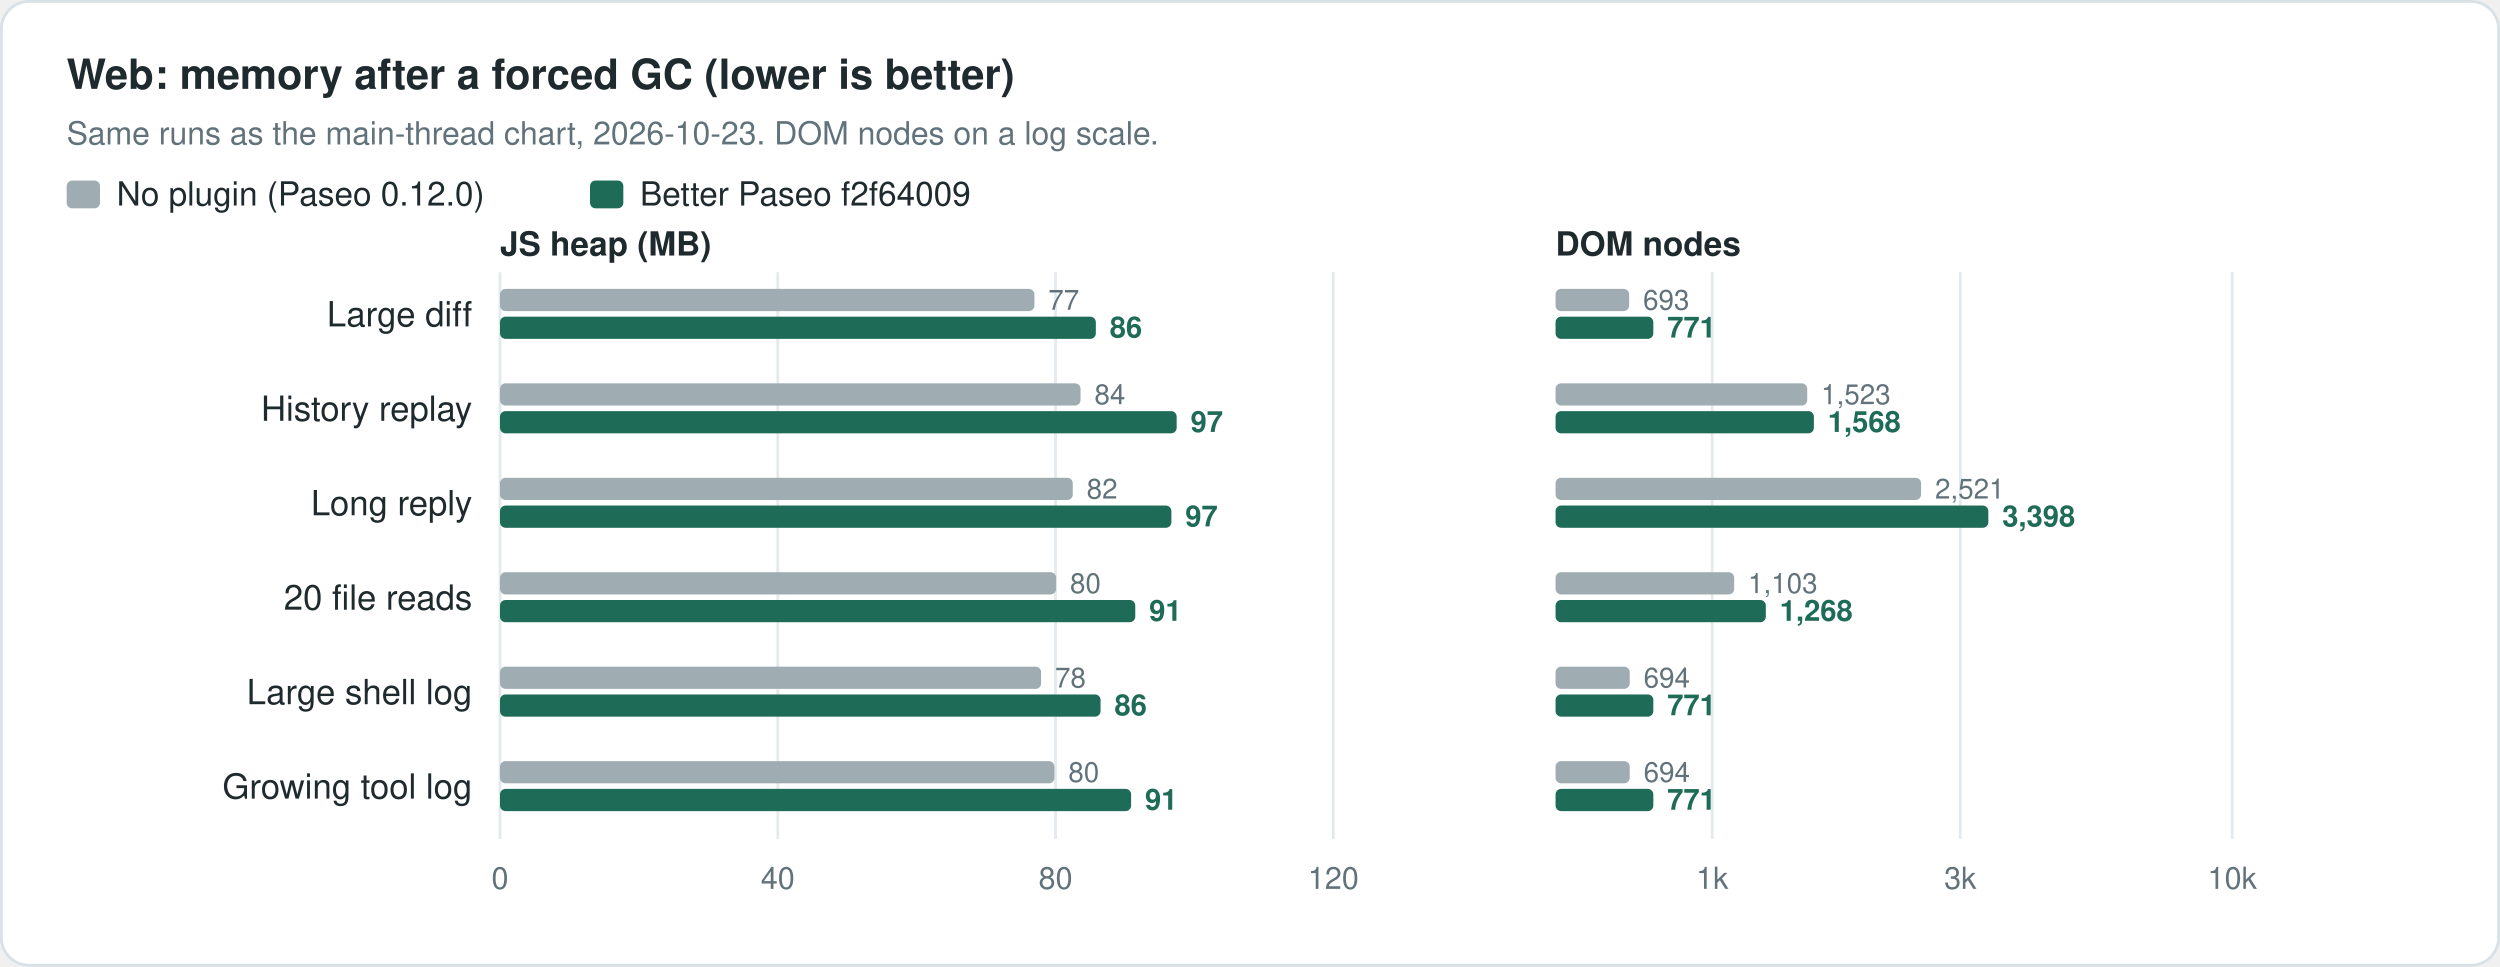
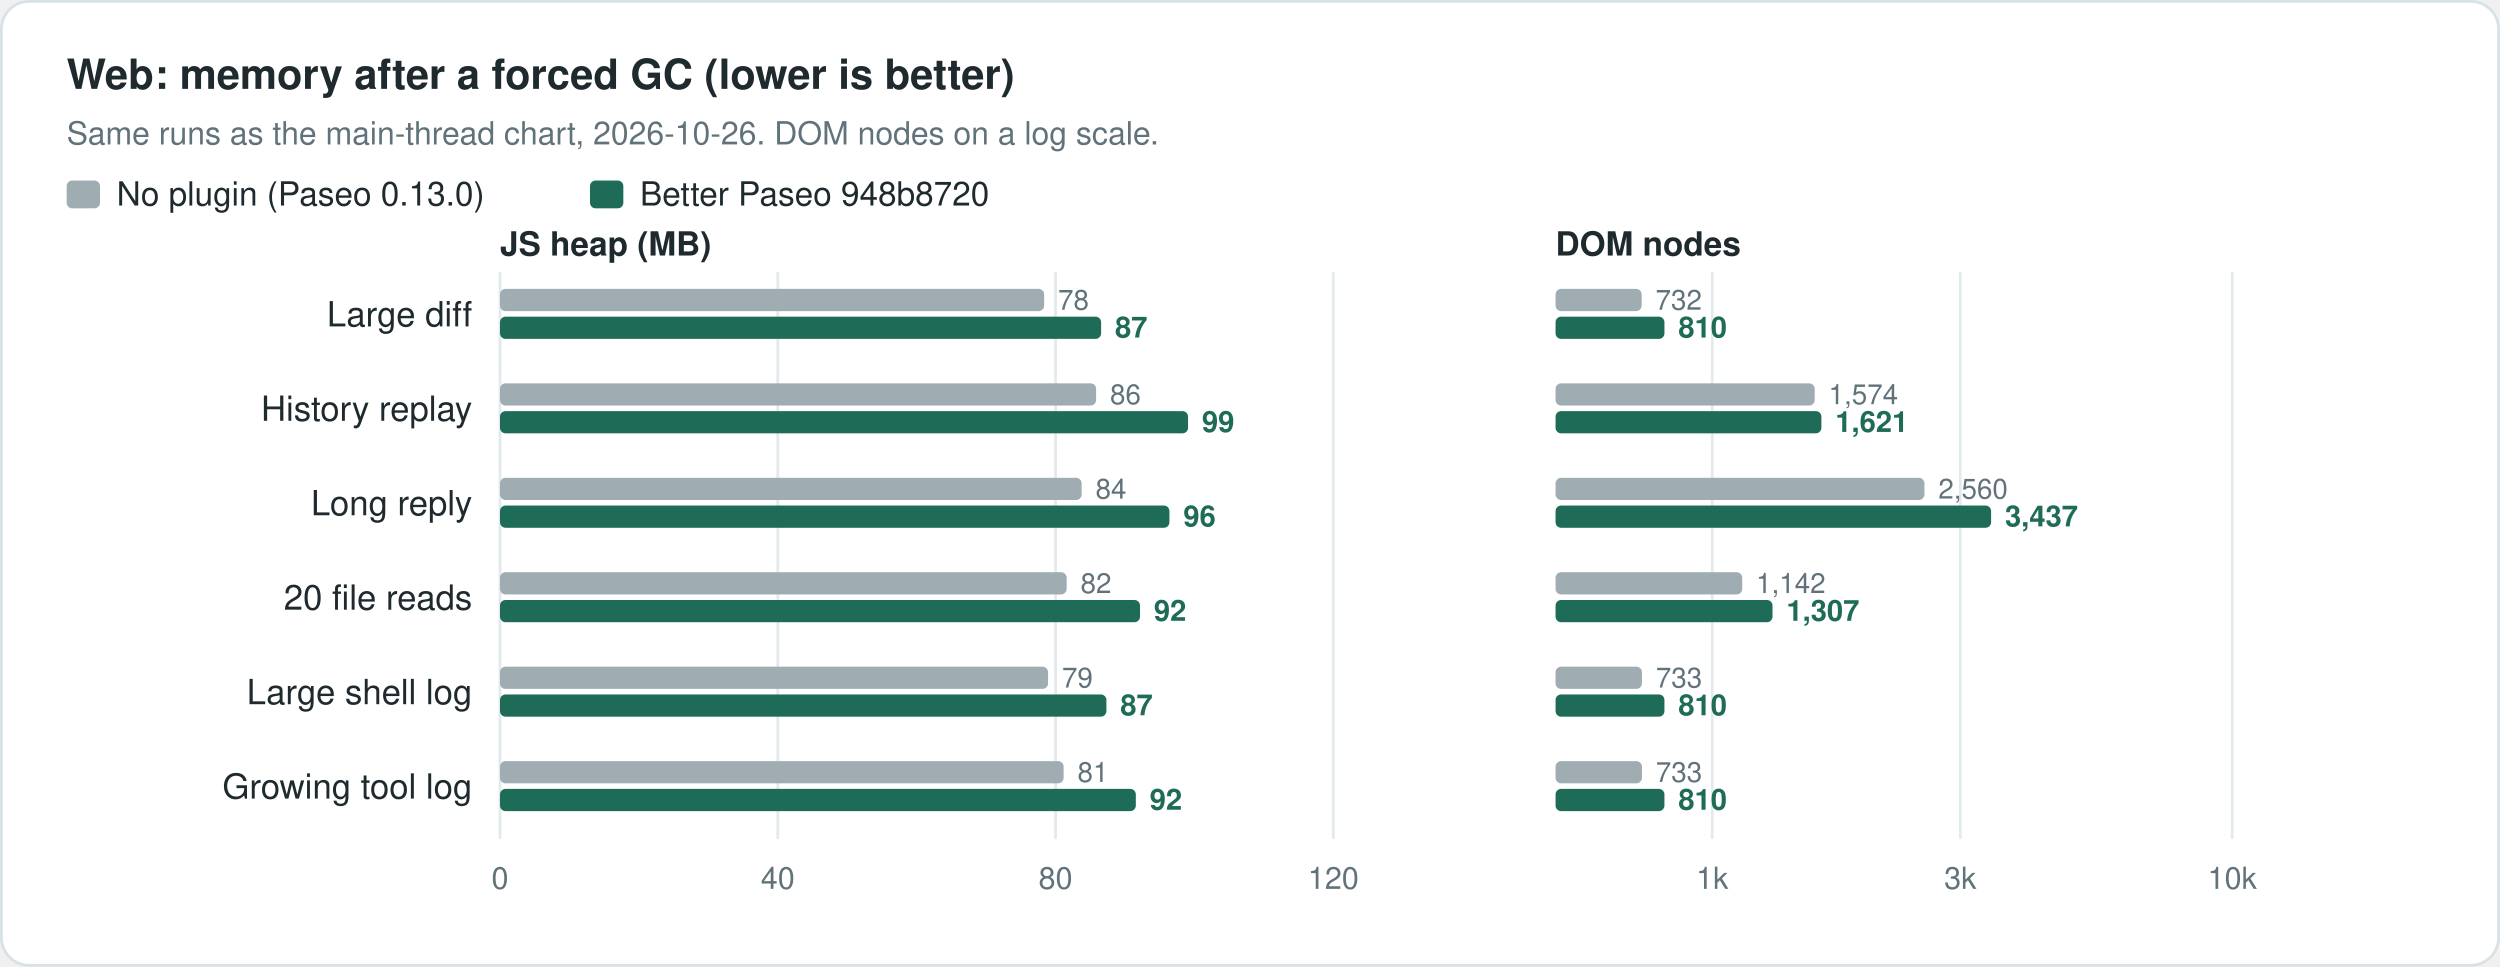
<svg xmlns="http://www.w3.org/2000/svg" viewBox="0 0 900 348" width="900" height="348" role="img">
  <rect x="0.5" y="0.5" width="899" height="347" rx="10" fill="#ffffff" stroke="#d8e1e5" />
  <text x="24.0" y="32.0" text-anchor="start" fill="#1f2a2e" font-size="15" font-weight="600" font-family="-apple-system, BlinkMacSystemFont, 'Segoe UI', Helvetica, Arial, sans-serif">Web: memory after a forced GC (lower is better)</text>
-   <text x="24.0" y="52.0" text-anchor="start" fill="#61727a" font-size="11.5" font-weight="400" font-family="-apple-system, BlinkMacSystemFont, 'Segoe UI', Helvetica, Arial, sans-serif">Same runs as the main-thread chart, 2026-10-23. DOM nodes on a log scale.</text>
+   <text x="24.0" y="52.0" text-anchor="start" fill="#61727a" font-size="11.5" font-weight="400" font-family="-apple-system, BlinkMacSystemFont, 'Segoe UI', Helvetica, Arial, sans-serif">Same runs as the main-thread chart, 2026-10-26. DOM nodes on a log scale.</text>
  <rect x="24.0" y="65.0" width="12.0" height="10" rx="2" fill="#9fadb3" />
-   <text x="42.0" y="74.0" text-anchor="start" fill="#1f2a2e" font-size="12" font-weight="400" font-family="-apple-system, BlinkMacSystemFont, 'Segoe UI', Helvetica, Arial, sans-serif">No plugin (Paseo 0.12.0)</text>
+   <text x="42.0" y="74.0" text-anchor="start" fill="#1f2a2e" font-size="12" font-weight="400" font-family="-apple-system, BlinkMacSystemFont, 'Segoe UI', Helvetica, Arial, sans-serif">No plugin (Paseo 0.13.0)</text>
  <rect x="212.4" y="65.0" width="12.0" height="10" rx="2" fill="#1e6b57" />
-   <text x="230.4" y="74.0" text-anchor="start" fill="#1f2a2e" font-size="12" font-weight="400" font-family="-apple-system, BlinkMacSystemFont, 'Segoe UI', Helvetica, Arial, sans-serif">Better Paseo f2f64009</text>
+   <text x="230.4" y="74.0" text-anchor="start" fill="#1f2a2e" font-size="12" font-weight="400" font-family="-apple-system, BlinkMacSystemFont, 'Segoe UI', Helvetica, Arial, sans-serif">Better Paseo 948b8720</text>
  <text x="180.0" y="92.0" text-anchor="start" fill="#1f2a2e" font-size="12" font-weight="600" font-family="-apple-system, BlinkMacSystemFont, 'Segoe UI', Helvetica, Arial, sans-serif">JS heap (MB)</text>
  <line x1="180.0" y1="98" x2="180.0" y2="302" stroke="#e3eaed" stroke-width="1" />
  <text x="180.0" y="320.0" text-anchor="middle" fill="#61727a" font-size="11" font-weight="400" font-family="-apple-system, BlinkMacSystemFont, 'Segoe UI', Helvetica, Arial, sans-serif">0</text>
  <line x1="280.0" y1="98" x2="280.0" y2="302" stroke="#e3eaed" stroke-width="1" />
  <text x="280.0" y="320.0" text-anchor="middle" fill="#61727a" font-size="11" font-weight="400" font-family="-apple-system, BlinkMacSystemFont, 'Segoe UI', Helvetica, Arial, sans-serif">40</text>
  <line x1="380.0" y1="98" x2="380.0" y2="302" stroke="#e3eaed" stroke-width="1" />
  <text x="380.0" y="320.0" text-anchor="middle" fill="#61727a" font-size="11" font-weight="400" font-family="-apple-system, BlinkMacSystemFont, 'Segoe UI', Helvetica, Arial, sans-serif">80</text>
  <line x1="480.0" y1="98" x2="480.0" y2="302" stroke="#e3eaed" stroke-width="1" />
  <text x="480.0" y="320.0" text-anchor="middle" fill="#61727a" font-size="11" font-weight="400" font-family="-apple-system, BlinkMacSystemFont, 'Segoe UI', Helvetica, Arial, sans-serif">120</text>
  <text x="560.0" y="92.0" text-anchor="start" fill="#1f2a2e" font-size="12" font-weight="600" font-family="-apple-system, BlinkMacSystemFont, 'Segoe UI', Helvetica, Arial, sans-serif">DOM nodes</text>
  <line x1="616.4" y1="98" x2="616.4" y2="302" stroke="#e3eaed" stroke-width="1" />
  <text x="616.4" y="320.0" text-anchor="middle" fill="#61727a" font-size="11" font-weight="400" font-family="-apple-system, BlinkMacSystemFont, 'Segoe UI', Helvetica, Arial, sans-serif">1k</text>
  <line x1="705.7" y1="98" x2="705.7" y2="302" stroke="#e3eaed" stroke-width="1" />
  <text x="705.7" y="320.0" text-anchor="middle" fill="#61727a" font-size="11" font-weight="400" font-family="-apple-system, BlinkMacSystemFont, 'Segoe UI', Helvetica, Arial, sans-serif">3k</text>
  <line x1="803.6" y1="98" x2="803.6" y2="302" stroke="#e3eaed" stroke-width="1" />
  <text x="803.6" y="320.0" text-anchor="middle" fill="#61727a" font-size="11" font-weight="400" font-family="-apple-system, BlinkMacSystemFont, 'Segoe UI', Helvetica, Arial, sans-serif">10k</text>
  <text x="170.0" y="117.5" text-anchor="end" fill="#1f2a2e" font-size="12.5" font-weight="400" font-family="-apple-system, BlinkMacSystemFont, 'Segoe UI', Helvetica, Arial, sans-serif">Large diff</text>
-   <rect x="180.0" y="104.0" width="192.4" height="8" rx="2" fill="#9fadb3" />
-   <text x="377.4" y="111.5" text-anchor="start" fill="#61727a" font-size="10" font-weight="400" font-family="-apple-system, BlinkMacSystemFont, 'Segoe UI', Helvetica, Arial, sans-serif">77</text>
-   <rect x="180.0" y="114.0" width="214.5" height="8" rx="2" fill="#1e6b57" />
-   <text x="399.5" y="121.5" text-anchor="start" fill="#1e6b57" font-size="10.5" font-weight="600" font-family="-apple-system, BlinkMacSystemFont, 'Segoe UI', Helvetica, Arial, sans-serif">86</text>
-   <rect x="560.0" y="104.0" width="26.5" height="8" rx="2" fill="#9fadb3" />
-   <text x="591.5" y="111.5" text-anchor="start" fill="#61727a" font-size="10" font-weight="400" font-family="-apple-system, BlinkMacSystemFont, 'Segoe UI', Helvetica, Arial, sans-serif">693</text>
-   <rect x="560.0" y="114.0" width="35.2" height="8" rx="2" fill="#1e6b57" />
-   <text x="600.2" y="121.5" text-anchor="start" fill="#1e6b57" font-size="10.5" font-weight="600" font-family="-apple-system, BlinkMacSystemFont, 'Segoe UI', Helvetica, Arial, sans-serif">771</text>
+   <rect x="180.0" y="104.0" width="195.9" height="8" rx="2" fill="#9fadb3" />
+   <text x="380.9" y="111.5" text-anchor="start" fill="#61727a" font-size="10" font-weight="400" font-family="-apple-system, BlinkMacSystemFont, 'Segoe UI', Helvetica, Arial, sans-serif">78</text>
+   <rect x="180.0" y="114.0" width="216.4" height="8" rx="2" fill="#1e6b57" />
+   <text x="401.4" y="121.5" text-anchor="start" fill="#1e6b57" font-size="10.5" font-weight="600" font-family="-apple-system, BlinkMacSystemFont, 'Segoe UI', Helvetica, Arial, sans-serif">87</text>
+   <rect x="560.0" y="104.0" width="31.0" height="8" rx="2" fill="#9fadb3" />
+   <text x="596.0" y="111.5" text-anchor="start" fill="#61727a" font-size="10" font-weight="400" font-family="-apple-system, BlinkMacSystemFont, 'Segoe UI', Helvetica, Arial, sans-serif">732</text>
+   <rect x="560.0" y="114.0" width="39.2" height="8" rx="2" fill="#1e6b57" />
+   <text x="604.2" y="121.5" text-anchor="start" fill="#1e6b57" font-size="10.5" font-weight="600" font-family="-apple-system, BlinkMacSystemFont, 'Segoe UI', Helvetica, Arial, sans-serif">810</text>
  <text x="170.0" y="151.5" text-anchor="end" fill="#1f2a2e" font-size="12.5" font-weight="400" font-family="-apple-system, BlinkMacSystemFont, 'Segoe UI', Helvetica, Arial, sans-serif">History replay</text>
-   <rect x="180.0" y="138.0" width="209.0" height="8" rx="2" fill="#9fadb3" />
-   <text x="394.0" y="145.5" text-anchor="start" fill="#61727a" font-size="10" font-weight="400" font-family="-apple-system, BlinkMacSystemFont, 'Segoe UI', Helvetica, Arial, sans-serif">84</text>
-   <rect x="180.0" y="148.0" width="243.6" height="8" rx="2" fill="#1e6b57" />
-   <text x="428.6" y="155.5" text-anchor="start" fill="#1e6b57" font-size="10.5" font-weight="600" font-family="-apple-system, BlinkMacSystemFont, 'Segoe UI', Helvetica, Arial, sans-serif">97</text>
-   <rect x="560.0" y="138.0" width="90.6" height="8" rx="2" fill="#9fadb3" />
-   <text x="655.6" y="145.5" text-anchor="start" fill="#61727a" font-size="10" font-weight="400" font-family="-apple-system, BlinkMacSystemFont, 'Segoe UI', Helvetica, Arial, sans-serif">1,523</text>
-   <rect x="560.0" y="148.0" width="93.0" height="8" rx="2" fill="#1e6b57" />
-   <text x="658.0" y="155.5" text-anchor="start" fill="#1e6b57" font-size="10.5" font-weight="600" font-family="-apple-system, BlinkMacSystemFont, 'Segoe UI', Helvetica, Arial, sans-serif">1,568</text>
+   <rect x="180.0" y="138.0" width="214.6" height="8" rx="2" fill="#9fadb3" />
+   <text x="399.6" y="145.5" text-anchor="start" fill="#61727a" font-size="10" font-weight="400" font-family="-apple-system, BlinkMacSystemFont, 'Segoe UI', Helvetica, Arial, sans-serif">86</text>
+   <rect x="180.0" y="148.0" width="247.7" height="8" rx="2" fill="#1e6b57" />
+   <text x="432.7" y="155.5" text-anchor="start" fill="#1e6b57" font-size="10.5" font-weight="600" font-family="-apple-system, BlinkMacSystemFont, 'Segoe UI', Helvetica, Arial, sans-serif">99</text>
+   <rect x="560.0" y="138.0" width="93.3" height="8" rx="2" fill="#9fadb3" />
+   <text x="658.3" y="145.5" text-anchor="start" fill="#61727a" font-size="10" font-weight="400" font-family="-apple-system, BlinkMacSystemFont, 'Segoe UI', Helvetica, Arial, sans-serif">1,574</text>
+   <rect x="560.0" y="148.0" width="95.7" height="8" rx="2" fill="#1e6b57" />
+   <text x="660.7" y="155.5" text-anchor="start" fill="#1e6b57" font-size="10.5" font-weight="600" font-family="-apple-system, BlinkMacSystemFont, 'Segoe UI', Helvetica, Arial, sans-serif">1,621</text>
  <text x="170.0" y="185.5" text-anchor="end" fill="#1f2a2e" font-size="12.5" font-weight="400" font-family="-apple-system, BlinkMacSystemFont, 'Segoe UI', Helvetica, Arial, sans-serif">Long reply</text>
-   <rect x="180.0" y="172.0" width="206.2" height="8" rx="2" fill="#9fadb3" />
-   <text x="391.2" y="179.5" text-anchor="start" fill="#61727a" font-size="10" font-weight="400" font-family="-apple-system, BlinkMacSystemFont, 'Segoe UI', Helvetica, Arial, sans-serif">82</text>
-   <rect x="180.0" y="182.0" width="241.7" height="8" rx="2" fill="#1e6b57" />
-   <text x="426.7" y="189.5" text-anchor="start" fill="#1e6b57" font-size="10.5" font-weight="600" font-family="-apple-system, BlinkMacSystemFont, 'Segoe UI', Helvetica, Arial, sans-serif">97</text>
-   <rect x="560.0" y="172.0" width="131.6" height="8" rx="2" fill="#9fadb3" />
-   <text x="696.6" y="179.5" text-anchor="start" fill="#61727a" font-size="10" font-weight="400" font-family="-apple-system, BlinkMacSystemFont, 'Segoe UI', Helvetica, Arial, sans-serif">2,521</text>
-   <rect x="560.0" y="182.0" width="155.8" height="8" rx="2" fill="#1e6b57" />
-   <text x="720.8" y="189.5" text-anchor="start" fill="#1e6b57" font-size="10.5" font-weight="600" font-family="-apple-system, BlinkMacSystemFont, 'Segoe UI', Helvetica, Arial, sans-serif">3,398</text>
+   <rect x="180.0" y="172.0" width="209.4" height="8" rx="2" fill="#9fadb3" />
+   <text x="394.4" y="179.5" text-anchor="start" fill="#61727a" font-size="10" font-weight="400" font-family="-apple-system, BlinkMacSystemFont, 'Segoe UI', Helvetica, Arial, sans-serif">84</text>
+   <rect x="180.0" y="182.0" width="241.0" height="8" rx="2" fill="#1e6b57" />
+   <text x="426.0" y="189.5" text-anchor="start" fill="#1e6b57" font-size="10.5" font-weight="600" font-family="-apple-system, BlinkMacSystemFont, 'Segoe UI', Helvetica, Arial, sans-serif">96</text>
+   <rect x="560.0" y="172.0" width="132.8" height="8" rx="2" fill="#9fadb3" />
+   <text x="697.8" y="179.5" text-anchor="start" fill="#61727a" font-size="10" font-weight="400" font-family="-apple-system, BlinkMacSystemFont, 'Segoe UI', Helvetica, Arial, sans-serif">2,560</text>
+   <rect x="560.0" y="182.0" width="156.8" height="8" rx="2" fill="#1e6b57" />
+   <text x="721.8" y="189.5" text-anchor="start" fill="#1e6b57" font-size="10.5" font-weight="600" font-family="-apple-system, BlinkMacSystemFont, 'Segoe UI', Helvetica, Arial, sans-serif">3,437</text>
  <text x="170.0" y="219.5" text-anchor="end" fill="#1f2a2e" font-size="12.5" font-weight="400" font-family="-apple-system, BlinkMacSystemFont, 'Segoe UI', Helvetica, Arial, sans-serif">20 file reads</text>
-   <rect x="180.0" y="206.0" width="200.2" height="8" rx="2" fill="#9fadb3" />
-   <text x="385.2" y="213.5" text-anchor="start" fill="#61727a" font-size="10" font-weight="400" font-family="-apple-system, BlinkMacSystemFont, 'Segoe UI', Helvetica, Arial, sans-serif">80</text>
-   <rect x="180.0" y="216.0" width="228.7" height="8" rx="2" fill="#1e6b57" />
-   <text x="413.7" y="223.5" text-anchor="start" fill="#1e6b57" font-size="10.5" font-weight="600" font-family="-apple-system, BlinkMacSystemFont, 'Segoe UI', Helvetica, Arial, sans-serif">91</text>
-   <rect x="560.0" y="206.0" width="64.3" height="8" rx="2" fill="#9fadb3" />
-   <text x="629.3" y="213.5" text-anchor="start" fill="#61727a" font-size="10" font-weight="400" font-family="-apple-system, BlinkMacSystemFont, 'Segoe UI', Helvetica, Arial, sans-serif">1,103</text>
-   <rect x="560.0" y="216.0" width="75.7" height="8" rx="2" fill="#1e6b57" />
-   <text x="640.7" y="223.5" text-anchor="start" fill="#1e6b57" font-size="10.5" font-weight="600" font-family="-apple-system, BlinkMacSystemFont, 'Segoe UI', Helvetica, Arial, sans-serif">1,268</text>
+   <rect x="180.0" y="206.0" width="204.0" height="8" rx="2" fill="#9fadb3" />
+   <text x="389.0" y="213.5" text-anchor="start" fill="#61727a" font-size="10" font-weight="400" font-family="-apple-system, BlinkMacSystemFont, 'Segoe UI', Helvetica, Arial, sans-serif">82</text>
+   <rect x="180.0" y="216.0" width="230.4" height="8" rx="2" fill="#1e6b57" />
+   <text x="415.4" y="223.5" text-anchor="start" fill="#1e6b57" font-size="10.5" font-weight="600" font-family="-apple-system, BlinkMacSystemFont, 'Segoe UI', Helvetica, Arial, sans-serif">92</text>
+   <rect x="560.0" y="206.0" width="67.2" height="8" rx="2" fill="#9fadb3" />
+   <text x="632.2" y="213.5" text-anchor="start" fill="#61727a" font-size="10" font-weight="400" font-family="-apple-system, BlinkMacSystemFont, 'Segoe UI', Helvetica, Arial, sans-serif">1,142</text>
+   <rect x="560.0" y="216.0" width="78.1" height="8" rx="2" fill="#1e6b57" />
+   <text x="643.1" y="223.5" text-anchor="start" fill="#1e6b57" font-size="10.5" font-weight="600" font-family="-apple-system, BlinkMacSystemFont, 'Segoe UI', Helvetica, Arial, sans-serif">1,307</text>
  <text x="170.0" y="253.5" text-anchor="end" fill="#1f2a2e" font-size="12.5" font-weight="400" font-family="-apple-system, BlinkMacSystemFont, 'Segoe UI', Helvetica, Arial, sans-serif">Large shell log</text>
-   <rect x="180.0" y="240.0" width="194.8" height="8" rx="2" fill="#9fadb3" />
-   <text x="379.8" y="247.5" text-anchor="start" fill="#61727a" font-size="10" font-weight="400" font-family="-apple-system, BlinkMacSystemFont, 'Segoe UI', Helvetica, Arial, sans-serif">78</text>
-   <rect x="180.0" y="250.0" width="216.2" height="8" rx="2" fill="#1e6b57" />
-   <text x="401.2" y="257.5" text-anchor="start" fill="#1e6b57" font-size="10.5" font-weight="600" font-family="-apple-system, BlinkMacSystemFont, 'Segoe UI', Helvetica, Arial, sans-serif">86</text>
-   <rect x="560.0" y="240.0" width="26.7" height="8" rx="2" fill="#9fadb3" />
-   <text x="591.7" y="247.5" text-anchor="start" fill="#61727a" font-size="10" font-weight="400" font-family="-apple-system, BlinkMacSystemFont, 'Segoe UI', Helvetica, Arial, sans-serif">694</text>
-   <rect x="560.0" y="250.0" width="35.2" height="8" rx="2" fill="#1e6b57" />
-   <text x="600.2" y="257.5" text-anchor="start" fill="#1e6b57" font-size="10.5" font-weight="600" font-family="-apple-system, BlinkMacSystemFont, 'Segoe UI', Helvetica, Arial, sans-serif">771</text>
+   <rect x="180.0" y="240.0" width="197.3" height="8" rx="2" fill="#9fadb3" />
+   <text x="382.3" y="247.5" text-anchor="start" fill="#61727a" font-size="10" font-weight="400" font-family="-apple-system, BlinkMacSystemFont, 'Segoe UI', Helvetica, Arial, sans-serif">79</text>
+   <rect x="180.0" y="250.0" width="218.3" height="8" rx="2" fill="#1e6b57" />
+   <text x="403.3" y="257.5" text-anchor="start" fill="#1e6b57" font-size="10.5" font-weight="600" font-family="-apple-system, BlinkMacSystemFont, 'Segoe UI', Helvetica, Arial, sans-serif">87</text>
+   <rect x="560.0" y="240.0" width="31.1" height="8" rx="2" fill="#9fadb3" />
+   <text x="596.1" y="247.5" text-anchor="start" fill="#61727a" font-size="10" font-weight="400" font-family="-apple-system, BlinkMacSystemFont, 'Segoe UI', Helvetica, Arial, sans-serif">733</text>
+   <rect x="560.0" y="250.0" width="39.2" height="8" rx="2" fill="#1e6b57" />
+   <text x="604.2" y="257.5" text-anchor="start" fill="#1e6b57" font-size="10.5" font-weight="600" font-family="-apple-system, BlinkMacSystemFont, 'Segoe UI', Helvetica, Arial, sans-serif">810</text>
  <text x="170.0" y="287.5" text-anchor="end" fill="#1f2a2e" font-size="12.5" font-weight="400" font-family="-apple-system, BlinkMacSystemFont, 'Segoe UI', Helvetica, Arial, sans-serif">Growing tool log</text>
-   <rect x="180.0" y="274.0" width="199.6" height="8" rx="2" fill="#9fadb3" />
-   <text x="384.6" y="281.5" text-anchor="start" fill="#61727a" font-size="10" font-weight="400" font-family="-apple-system, BlinkMacSystemFont, 'Segoe UI', Helvetica, Arial, sans-serif">80</text>
-   <rect x="180.0" y="284.0" width="227.2" height="8" rx="2" fill="#1e6b57" />
-   <text x="412.2" y="291.5" text-anchor="start" fill="#1e6b57" font-size="10.5" font-weight="600" font-family="-apple-system, BlinkMacSystemFont, 'Segoe UI', Helvetica, Arial, sans-serif">91</text>
-   <rect x="560.0" y="274.0" width="26.7" height="8" rx="2" fill="#9fadb3" />
-   <text x="591.7" y="281.5" text-anchor="start" fill="#61727a" font-size="10" font-weight="400" font-family="-apple-system, BlinkMacSystemFont, 'Segoe UI', Helvetica, Arial, sans-serif">694</text>
-   <rect x="560.0" y="284.0" width="35.2" height="8" rx="2" fill="#1e6b57" />
-   <text x="600.2" y="291.5" text-anchor="start" fill="#1e6b57" font-size="10.5" font-weight="600" font-family="-apple-system, BlinkMacSystemFont, 'Segoe UI', Helvetica, Arial, sans-serif">771</text>
+   <rect x="180.0" y="274.0" width="202.9" height="8" rx="2" fill="#9fadb3" />
+   <text x="387.9" y="281.5" text-anchor="start" fill="#61727a" font-size="10" font-weight="400" font-family="-apple-system, BlinkMacSystemFont, 'Segoe UI', Helvetica, Arial, sans-serif">81</text>
+   <rect x="180.0" y="284.0" width="228.9" height="8" rx="2" fill="#1e6b57" />
+   <text x="413.9" y="291.5" text-anchor="start" fill="#1e6b57" font-size="10.5" font-weight="600" font-family="-apple-system, BlinkMacSystemFont, 'Segoe UI', Helvetica, Arial, sans-serif">92</text>
+   <rect x="560.0" y="274.0" width="31.1" height="8" rx="2" fill="#9fadb3" />
+   <text x="596.1" y="281.5" text-anchor="start" fill="#61727a" font-size="10" font-weight="400" font-family="-apple-system, BlinkMacSystemFont, 'Segoe UI', Helvetica, Arial, sans-serif">733</text>
+   <rect x="560.0" y="284.0" width="39.2" height="8" rx="2" fill="#1e6b57" />
+   <text x="604.2" y="291.5" text-anchor="start" fill="#1e6b57" font-size="10.5" font-weight="600" font-family="-apple-system, BlinkMacSystemFont, 'Segoe UI', Helvetica, Arial, sans-serif">810</text>
</svg>
